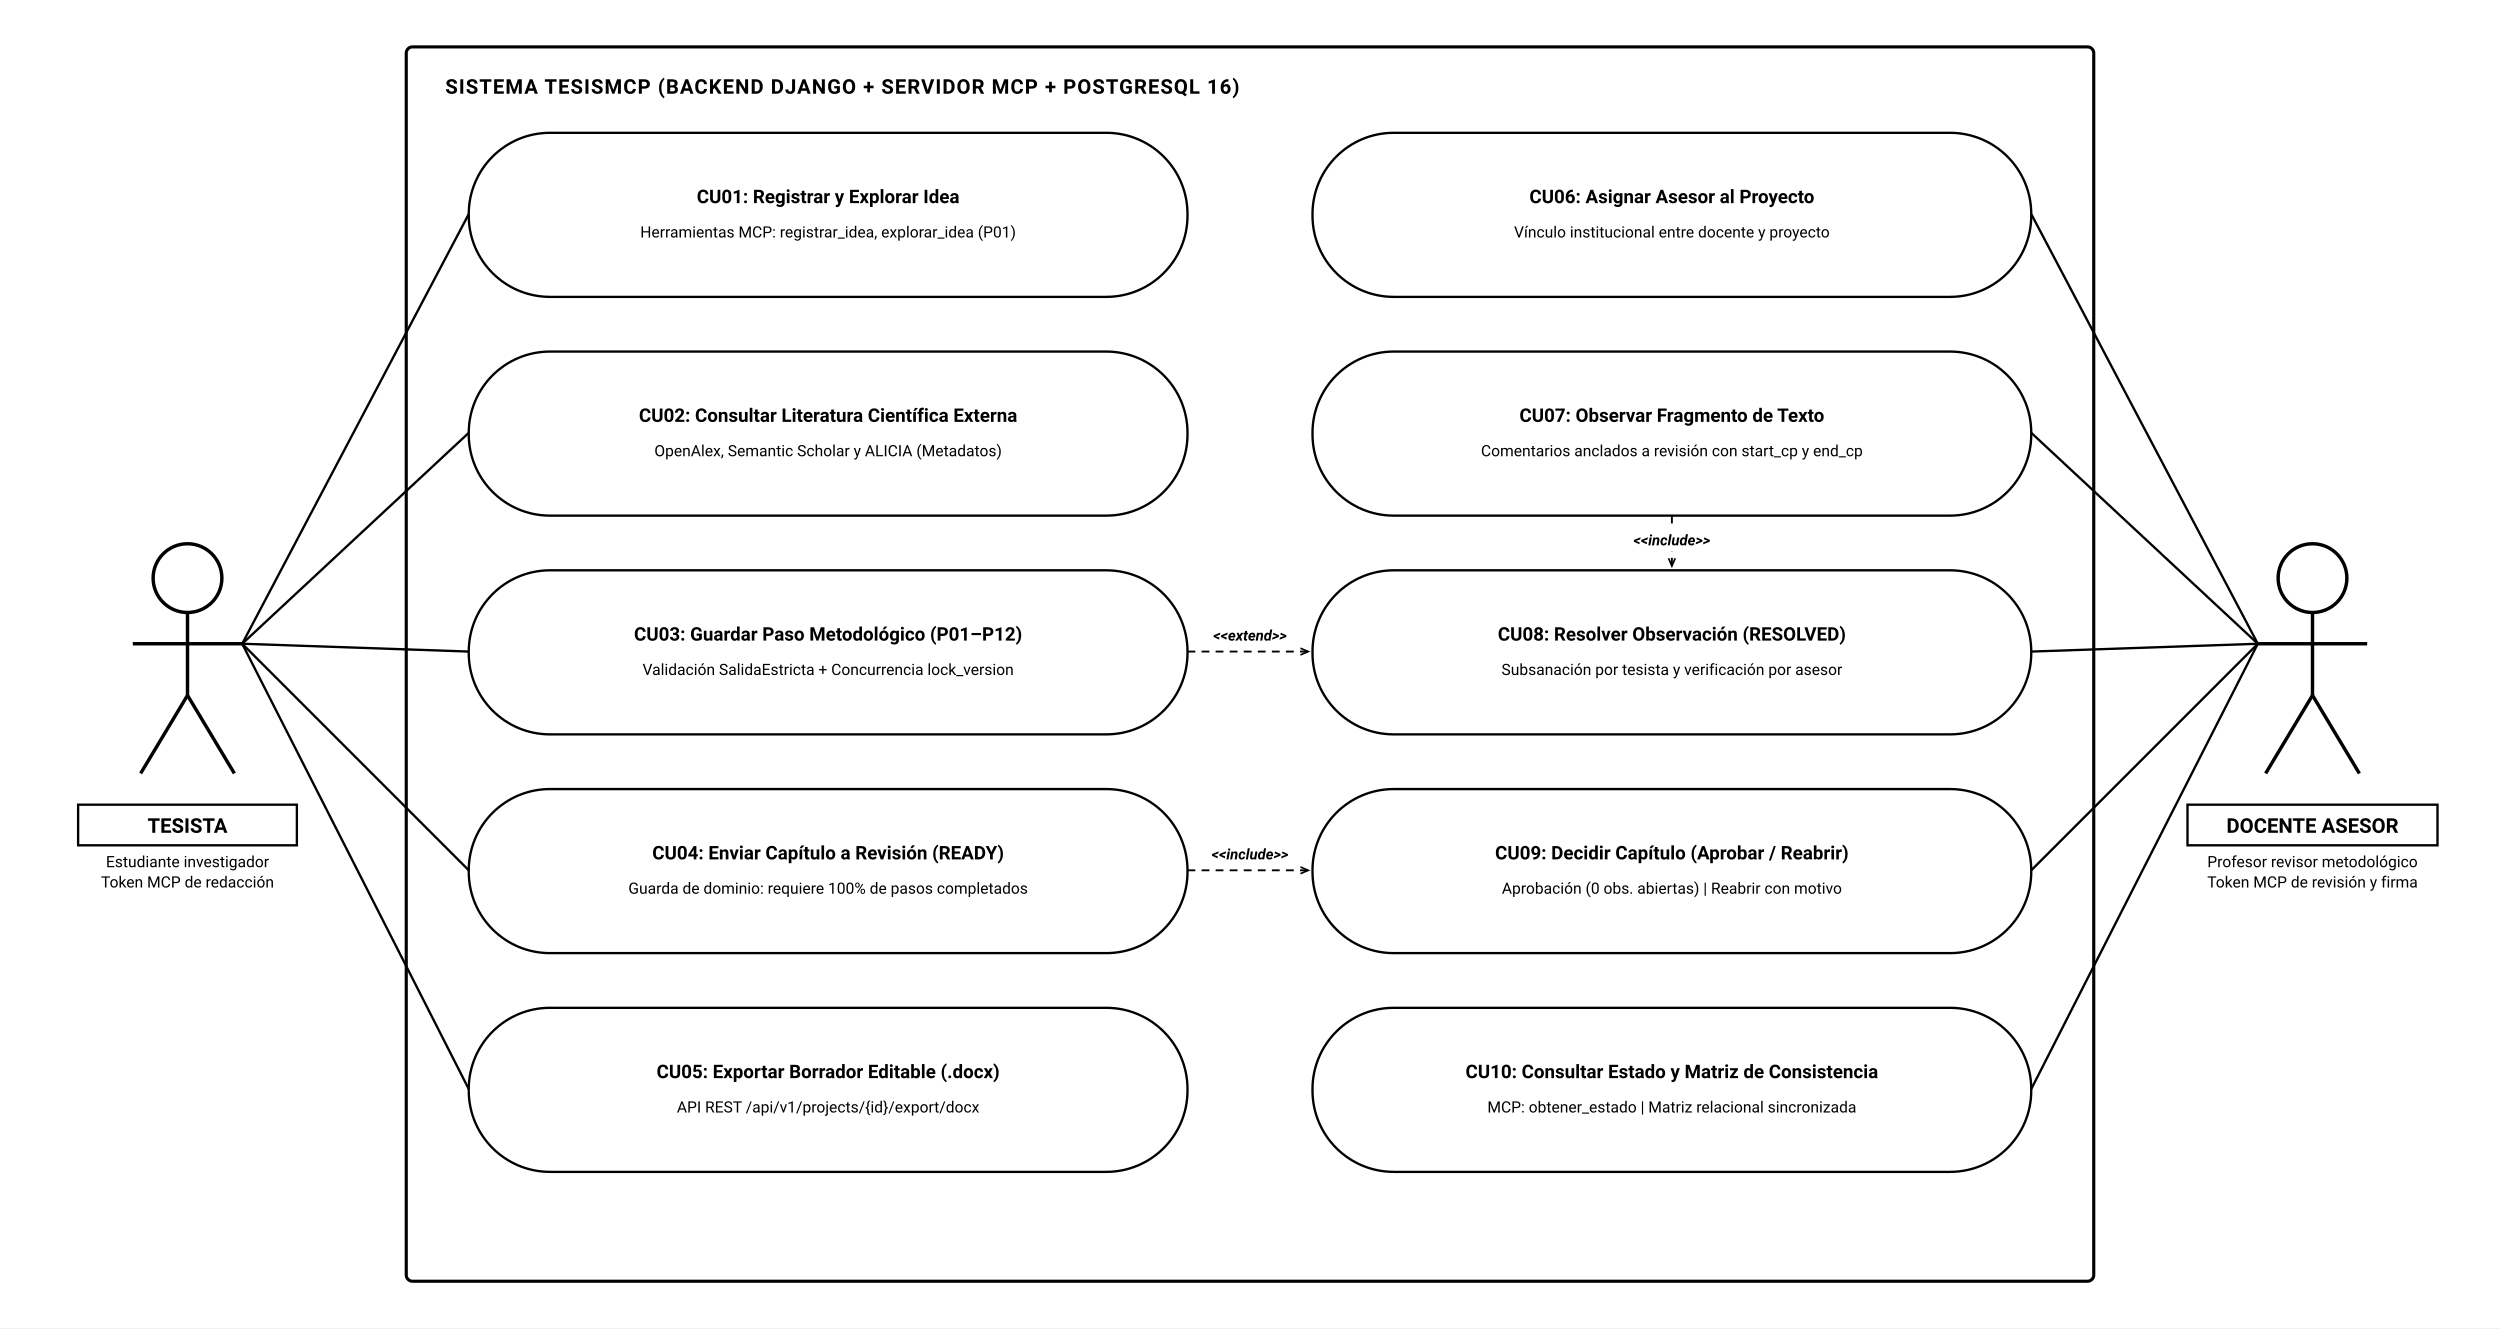
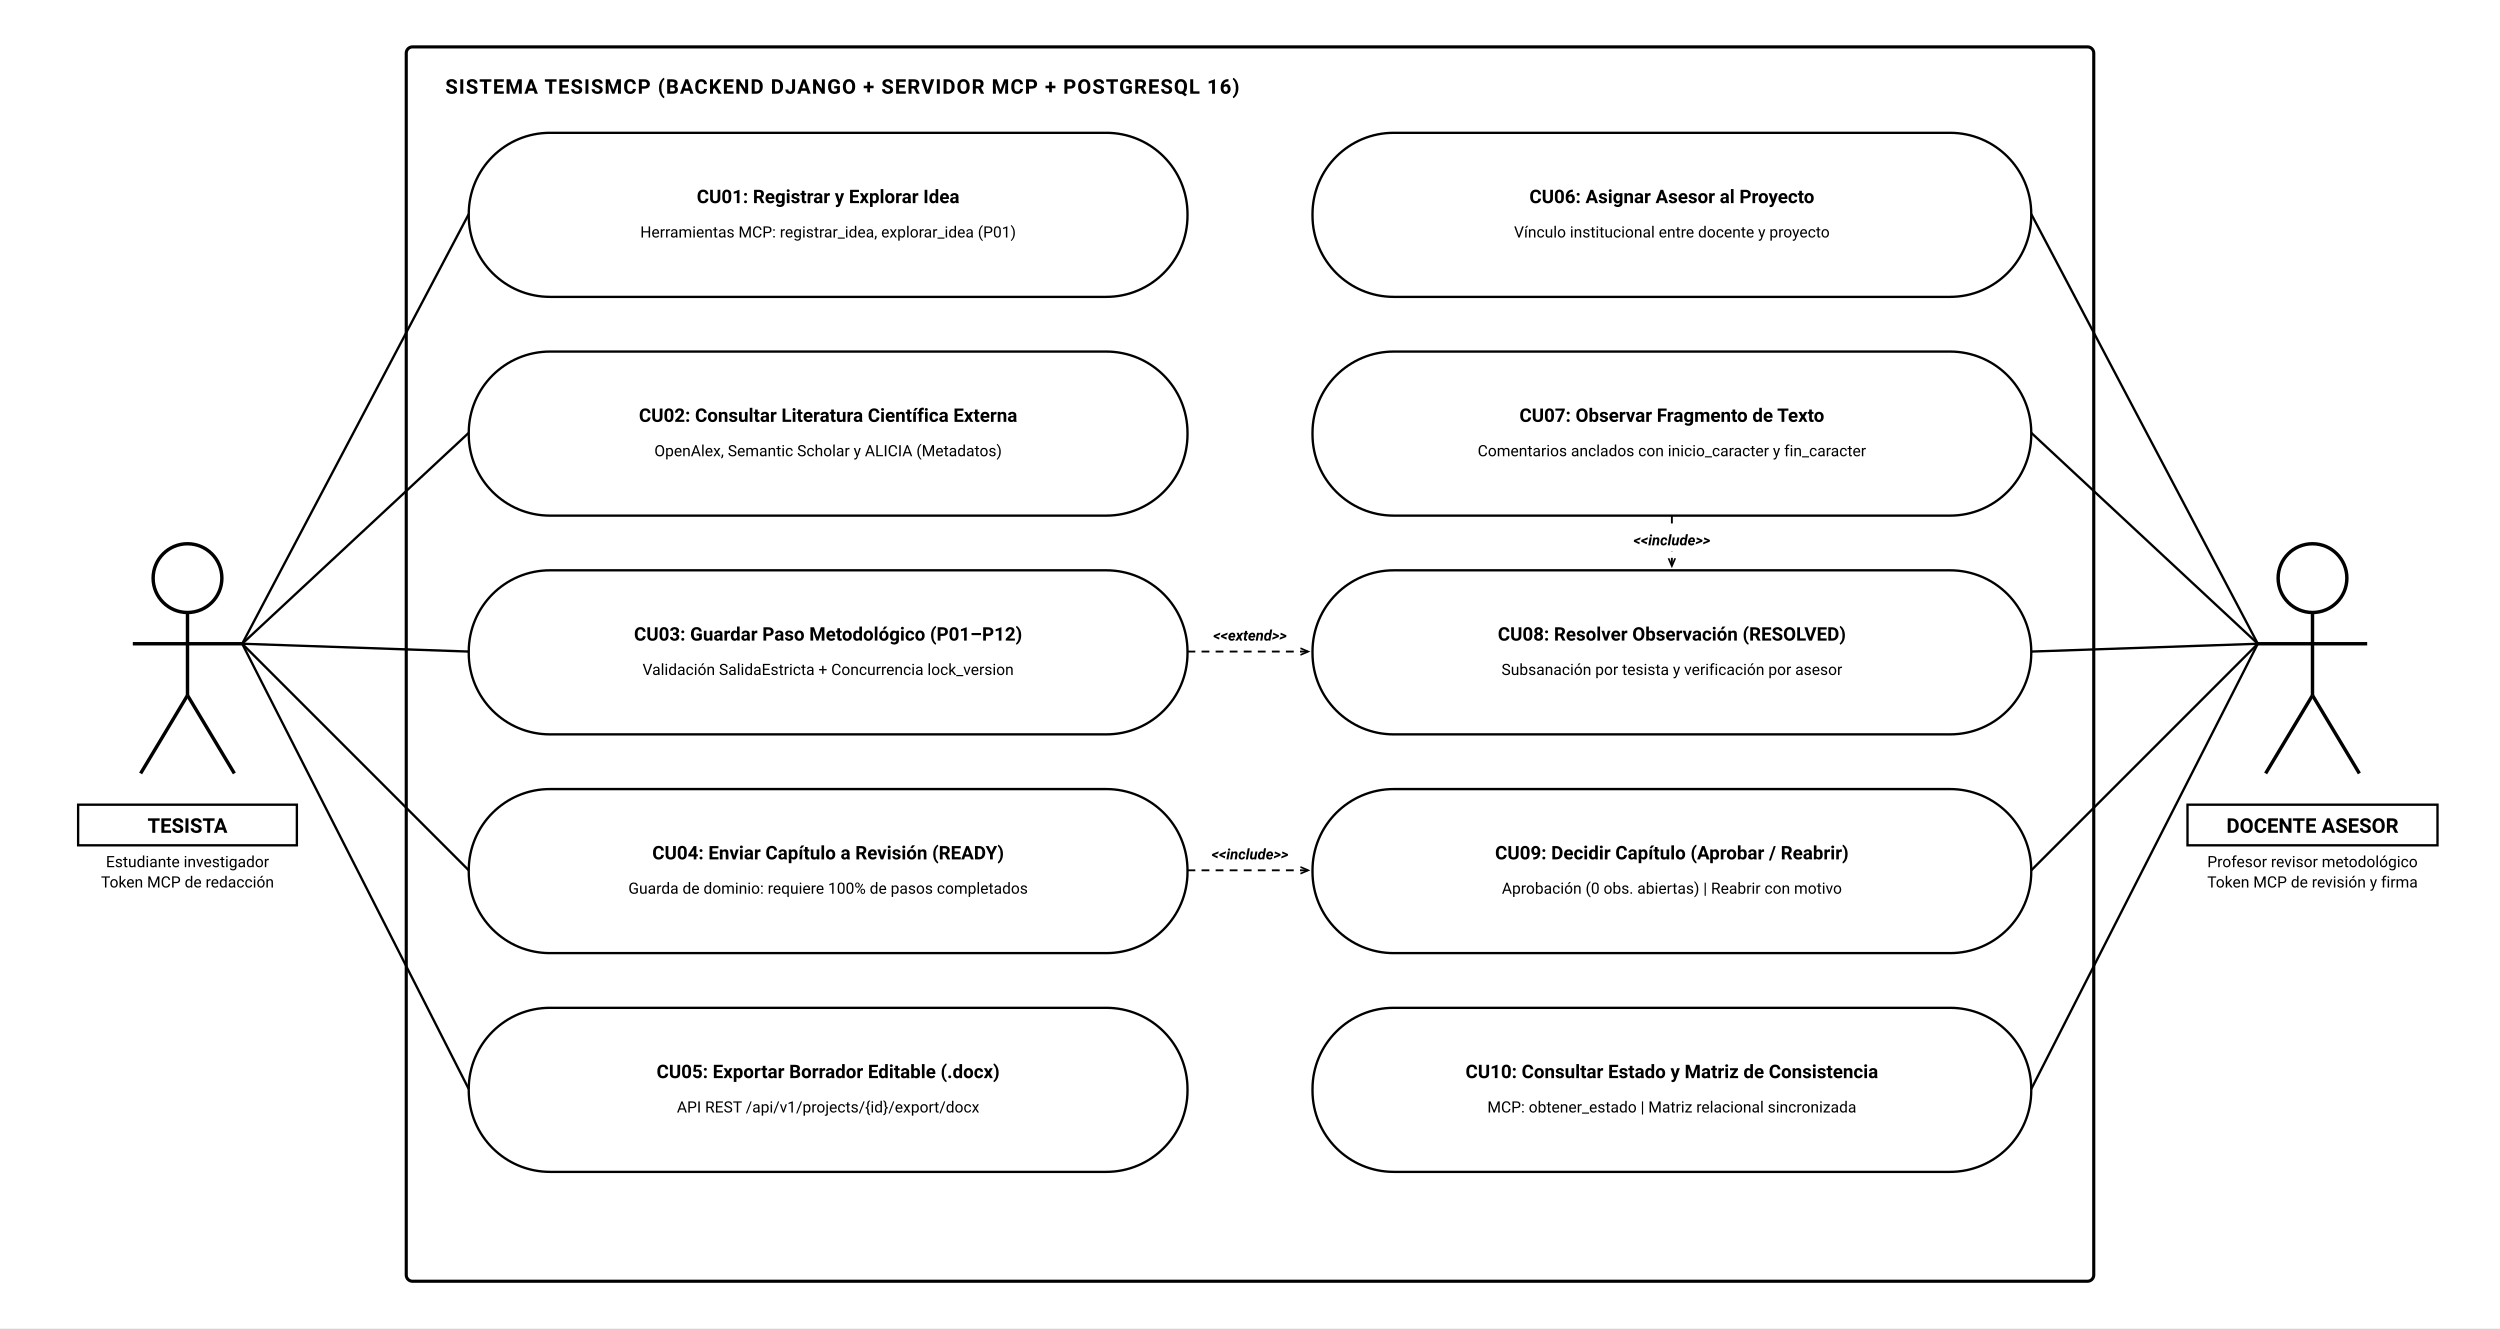
<svg xmlns="http://www.w3.org/2000/svg" viewBox="0 0 1600 850" width="1600" height="850">
  <defs>
    <marker id="arrow-open" viewBox="0 0 10 10" refX="8" refY="5" markerWidth="6" markerHeight="6" orient="auto-start-reverse">
      <path d="M 0 2 L 7 5 L 0 8" fill="none" stroke="#000000" stroke-width="1.5" />
    </marker>
    <style>
      .sys-title { font-family: -apple-system, BlinkMacSystemFont, "Segoe UI", Roboto, Arial, sans-serif; font-size: 13px; font-weight: bold; fill: #000000; letter-spacing: 0.05em; }
      .actor-label { font-family: -apple-system, BlinkMacSystemFont, "Segoe UI", Roboto, Arial, sans-serif; font-size: 13px; font-weight: bold; fill: #000000; text-anchor: middle; }
      .actor-sub { font-family: -apple-system, BlinkMacSystemFont, "Segoe UI", Roboto, Arial, sans-serif; font-size: 10px; fill: #000000; text-anchor: middle; }
      .uc-title { font-family: -apple-system, BlinkMacSystemFont, "Segoe UI", Roboto, Arial, sans-serif; font-size: 12px; font-weight: bold; fill: #000000; text-anchor: middle; }
      .uc-desc { font-family: -apple-system, BlinkMacSystemFont, "Segoe UI", Roboto, Arial, sans-serif; font-size: 10px; fill: #000000; text-anchor: middle; }
      .rel-label { font-family: -apple-system, BlinkMacSystemFont, "Segoe UI", Roboto, Arial, sans-serif; font-size: 9.5px; font-style: italic; font-weight: bold; fill: #000000; text-anchor: middle; }
      .line { stroke: #000000; stroke-width: 1.5; fill: none; }
      .dashed-line { stroke: #000000; stroke-width: 1.2; stroke-dasharray: 5,4; fill: none; }
    </style>
  </defs>
  <rect x="0" y="0" width="1600" height="850" fill="#ffffff" />
  <rect x="260" y="30" width="1080" height="790" rx="4" fill="#ffffff" stroke="#000000" stroke-width="2" />
  <text x="285" y="60" class="sys-title">SISTEMA TESISMCP (BACKEND DJANGO + SERVIDOR MCP + POSTGRESQL 16)</text>
  <circle cx="120" cy="370" r="22" stroke="#000000" stroke-width="2.2" fill="#ffffff" />
  <line x1="120" y1="392" x2="120" y2="445" stroke="#000000" stroke-width="2.2" />
  <line x1="85" y1="412" x2="155" y2="412" stroke="#000000" stroke-width="2.2" />
  <line x1="120" y1="445" x2="90" y2="495" stroke="#000000" stroke-width="2.2" />
  <line x1="120" y1="445" x2="150" y2="495" stroke="#000000" stroke-width="2.2" />
  <rect x="50" y="515" width="140" height="26" fill="#ffffff" stroke="#000000" stroke-width="1.5" />
  <text x="120" y="533" class="actor-label">TESISTA</text>
  <text x="120" y="555" class="actor-sub">Estudiante investigador</text>
  <text x="120" y="568" class="actor-sub">Token MCP de redacción</text>
  <circle cx="1480" cy="370" r="22" stroke="#000000" stroke-width="2.2" fill="#ffffff" />
  <line x1="1480" y1="392" x2="1480" y2="445" stroke="#000000" stroke-width="2.2" />
  <line x1="1445" y1="412" x2="1515" y2="412" stroke="#000000" stroke-width="2.2" />
  <line x1="1480" y1="445" x2="1450" y2="495" stroke="#000000" stroke-width="2.2" />
  <line x1="1480" y1="445" x2="1510" y2="495" stroke="#000000" stroke-width="2.2" />
  <rect x="1400" y="515" width="160" height="26" fill="#ffffff" stroke="#000000" stroke-width="1.5" />
  <text x="1480" y="533" class="actor-label">DOCENTE ASESOR</text>
  <text x="1480" y="555" class="actor-sub">Profesor revisor metodológico</text>
  <text x="1480" y="568" class="actor-sub">Token MCP de revisión y firma</text>
  <rect x="300" y="85" width="460" height="105" rx="52" fill="#ffffff" stroke="#000000" stroke-width="1.5" />
  <text x="530" y="130" class="uc-title">CU01: Registrar y Explorar Idea</text>
  <text x="530" y="152" class="uc-desc">Herramientas MCP: registrar_idea, explorar_idea (P01)</text>
  <rect x="300" y="225" width="460" height="105" rx="52" fill="#ffffff" stroke="#000000" stroke-width="1.5" />
  <text x="530" y="270" class="uc-title">CU02: Consultar Literatura Científica Externa</text>
  <text x="530" y="292" class="uc-desc">OpenAlex, Semantic Scholar y ALICIA (Metadatos)</text>
  <rect x="300" y="365" width="460" height="105" rx="52" fill="#ffffff" stroke="#000000" stroke-width="1.5" />
  <text x="530" y="410" class="uc-title">CU03: Guardar Paso Metodológico (P01–P12)</text>
  <text x="530" y="432" class="uc-desc">Validación SalidaEstricta + Concurrencia lock_version</text>
  <rect x="300" y="505" width="460" height="105" rx="52" fill="#ffffff" stroke="#000000" stroke-width="1.5" />
  <text x="530" y="550" class="uc-title">CU04: Enviar Capítulo a Revisión (READY)</text>
  <text x="530" y="572" class="uc-desc">Guarda de dominio: requiere 100% de pasos completados</text>
  <rect x="300" y="645" width="460" height="105" rx="52" fill="#ffffff" stroke="#000000" stroke-width="1.5" />
  <text x="530" y="690" class="uc-title">CU05: Exportar Borrador Editable (.docx)</text>
  <text x="530" y="712" class="uc-desc">API REST /api/v1/projects/{id}/export/docx</text>
  <rect x="840" y="85" width="460" height="105" rx="52" fill="#ffffff" stroke="#000000" stroke-width="1.5" />
  <text x="1070" y="130" class="uc-title">CU06: Asignar Asesor al Proyecto</text>
  <text x="1070" y="152" class="uc-desc">Vínculo institucional entre docente y proyecto</text>
  <rect x="840" y="225" width="460" height="105" rx="52" fill="#ffffff" stroke="#000000" stroke-width="1.5" />
  <text x="1070" y="270" class="uc-title">CU07: Observar Fragmento de Texto</text>
-   <text x="1070" y="292" class="uc-desc">Comentarios anclados a revisión con start_cp y end_cp</text>
+   <text x="1070" y="292" class="uc-desc">Comentarios anclados con inicio_caracter y fin_caracter</text>
  <rect x="840" y="365" width="460" height="105" rx="52" fill="#ffffff" stroke="#000000" stroke-width="1.5" />
  <text x="1070" y="410" class="uc-title">CU08: Resolver Observación (RESOLVED)</text>
  <text x="1070" y="432" class="uc-desc">Subsanación por tesista y verificación por asesor</text>
  <rect x="840" y="505" width="460" height="105" rx="52" fill="#ffffff" stroke="#000000" stroke-width="1.5" />
  <text x="1070" y="550" class="uc-title">CU09: Decidir Capítulo (Aprobar / Reabrir)</text>
  <text x="1070" y="572" class="uc-desc">Aprobación (0 obs. abiertas) | Reabrir con motivo</text>
  <rect x="840" y="645" width="460" height="105" rx="52" fill="#ffffff" stroke="#000000" stroke-width="1.5" />
  <text x="1070" y="690" class="uc-title">CU10: Consultar Estado y Matriz de Consistencia</text>
  <text x="1070" y="712" class="uc-desc">MCP: obtener_estado | Matriz relacional sincronizada</text>
  <line x1="155" y1="412" x2="300" y2="137" class="line" />
  <line x1="155" y1="412" x2="300" y2="277" class="line" />
  <line x1="155" y1="412" x2="300" y2="417" class="line" />
  <line x1="155" y1="412" x2="300" y2="557" class="line" />
  <line x1="155" y1="412" x2="300" y2="697" class="line" />
  <line x1="1445" y1="412" x2="1300" y2="137" class="line" />
  <line x1="1445" y1="412" x2="1300" y2="277" class="line" />
  <line x1="1445" y1="412" x2="1300" y2="417" class="line" />
  <line x1="1445" y1="412" x2="1300" y2="557" class="line" />
  <line x1="1445" y1="412" x2="1300" y2="697" class="line" />
  <line x1="760" y1="417" x2="838" y2="417" class="dashed-line" marker-end="url(#arrow-open)" />
  <rect x="768" y="398" width="64" height="16" fill="#ffffff" />
  <text x="800" y="410" class="rel-label">&lt;&lt;extend&gt;&gt;</text>
  <line x1="760" y1="557" x2="838" y2="557" class="dashed-line" marker-end="url(#arrow-open)" />
  <rect x="766" y="538" width="68" height="16" fill="#ffffff" />
  <text x="800" y="550" class="rel-label">&lt;&lt;include&gt;&gt;</text>
  <path d="M 1070 330 L 1070 363" class="dashed-line" marker-end="url(#arrow-open)" />
  <rect x="1035" y="337" width="70" height="16" fill="#ffffff" />
  <text x="1070" y="349" class="rel-label">&lt;&lt;include&gt;&gt;</text>
</svg>
